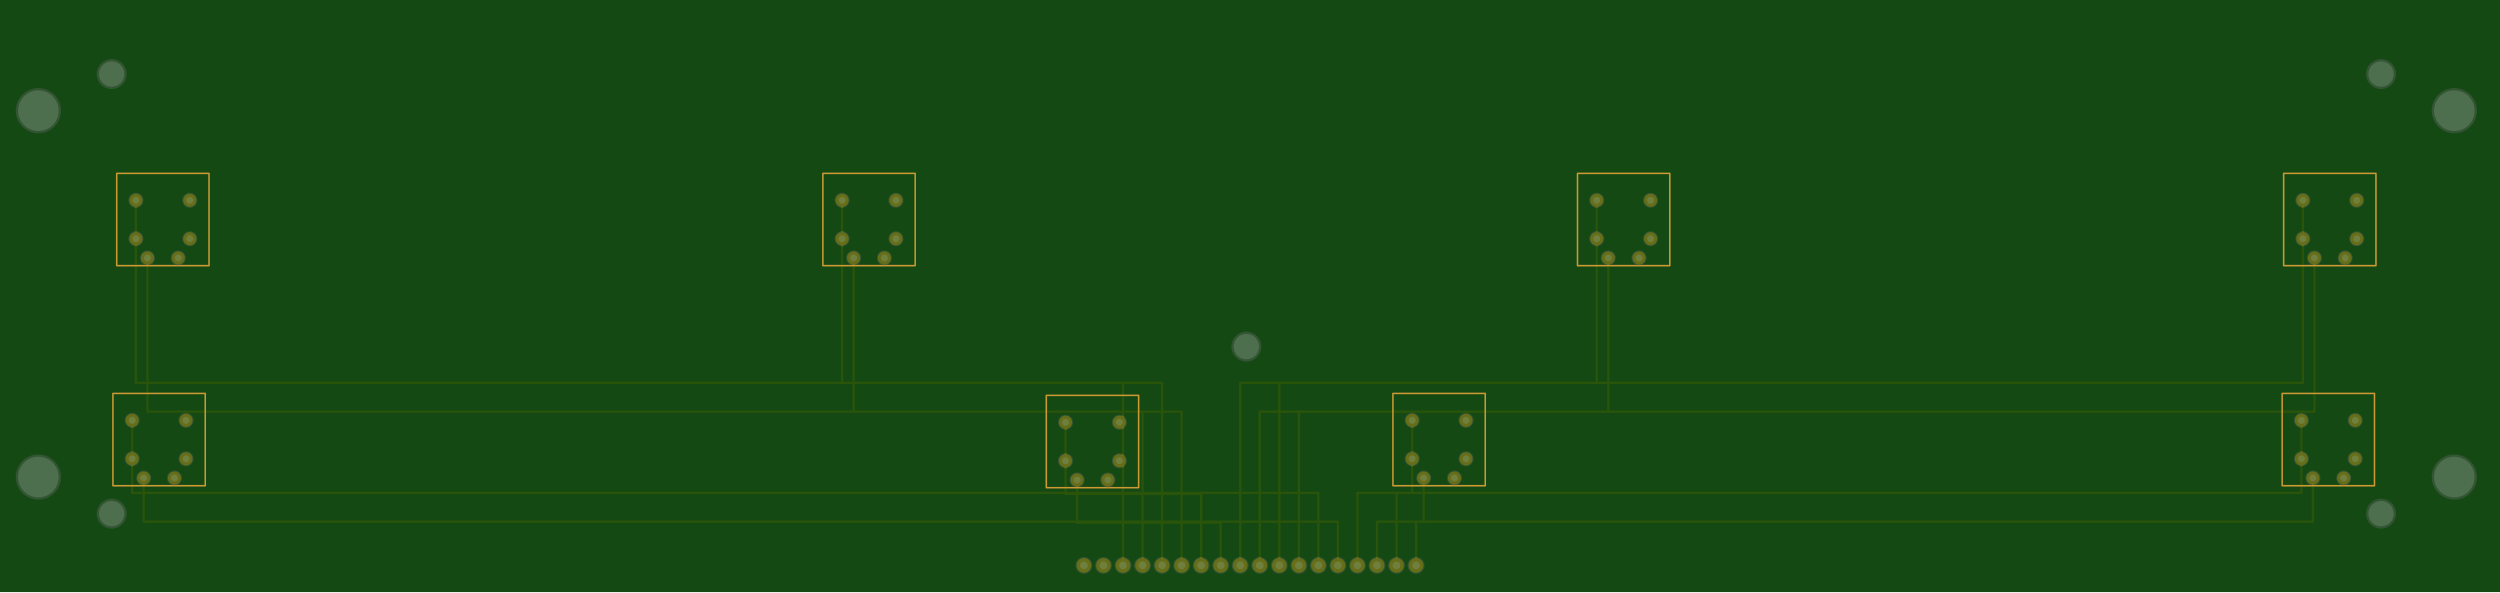
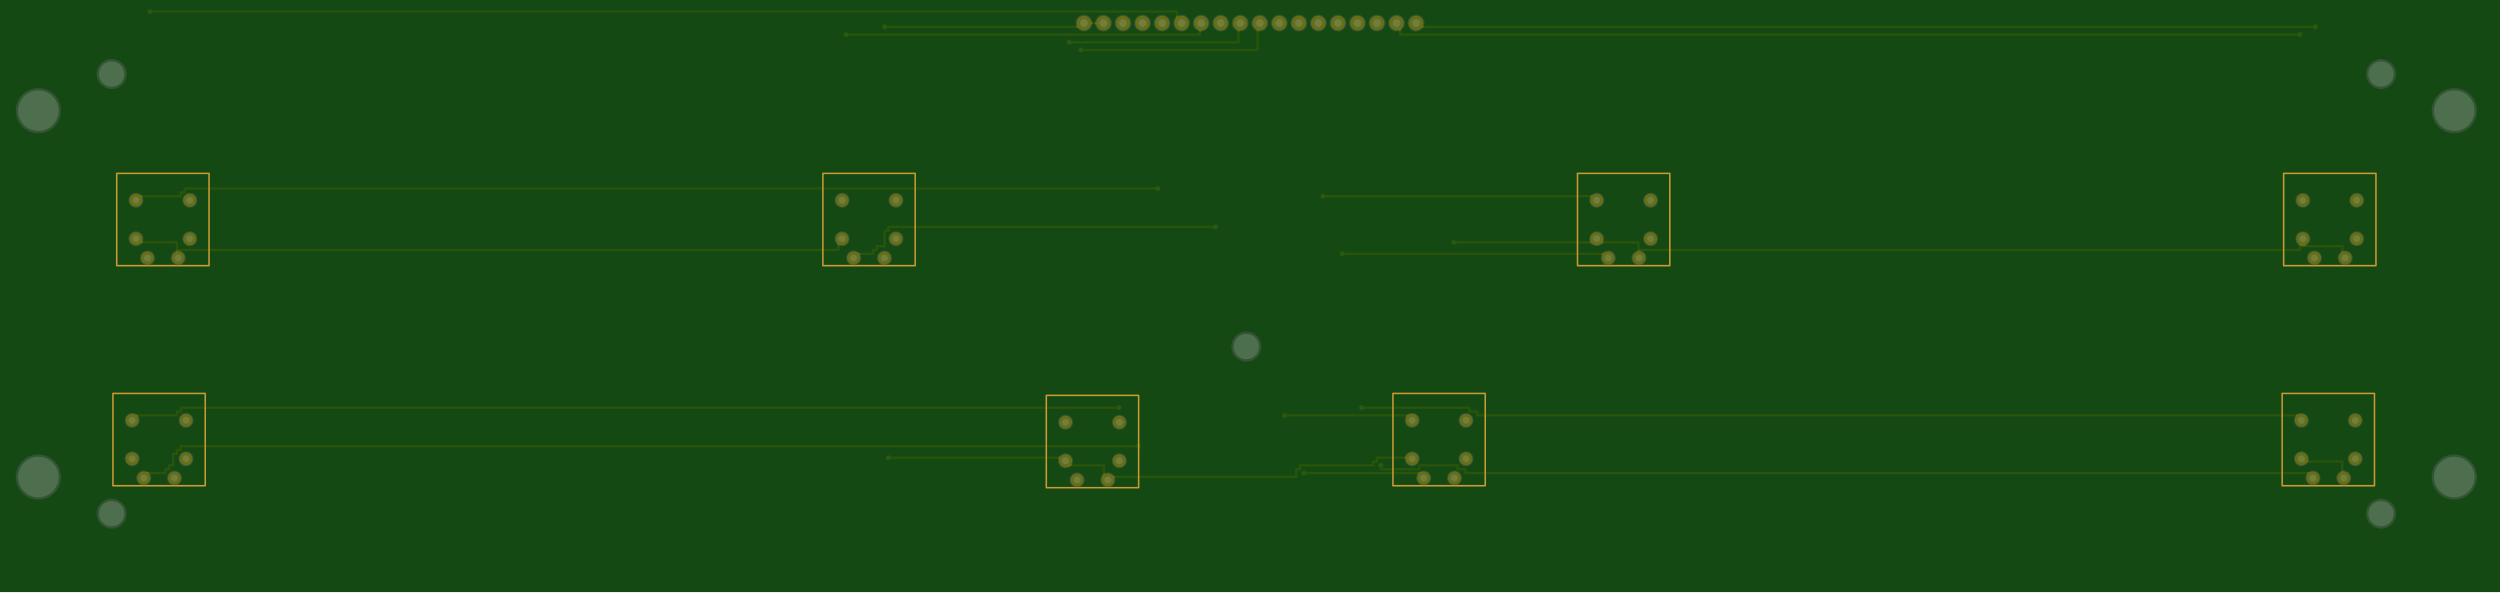
<svg xmlns="http://www.w3.org/2000/svg" version="1.1" stroke-linecap="round" stroke-linejoin="round" stroke-width="0" fill-rule="evenodd" clip-rule="evenodd" fill="#c93" stroke="#c93" viewBox="0 -77 325 77" width="325" height="77" style="background:#111">
  <defs>
-     <mask id="drill-CRgo7ur5uPdr">
+     <mask id="drill-CsSlvaBcHRth">
      <rect x="0" y="-77" width="325" height="77" fill="#fff" />
      <g color="#000">
+         <circle cx="17.182" cy="-22.355" r="0.45" />
+         <circle cx="24.182" cy="-22.355" r="0.45" />
+         <circle cx="17.182" cy="-17.355" r="0.45" />
+         <circle cx="24.182" cy="-17.355" r="0.45" />
+         <circle cx="18.682" cy="-14.855" r="0.45" />
+         <circle cx="22.682" cy="-14.855" r="0.45" />
        <circle cx="17.674" cy="-50.964" r="0.45" />
        <circle cx="24.674" cy="-50.964" r="0.45" />
        <circle cx="17.674" cy="-45.964" r="0.45" />
        <circle cx="24.674" cy="-45.964" r="0.45" />
        <circle cx="19.174" cy="-43.464" r="0.45" />
        <circle cx="23.174" cy="-43.464" r="0.45" />
        <circle cx="109.474" cy="-50.964" r="0.45" />
        <circle cx="116.474" cy="-50.964" r="0.45" />
        <circle cx="109.474" cy="-45.964" r="0.45" />
        <circle cx="116.474" cy="-45.964" r="0.45" />
        <circle cx="110.974" cy="-43.464" r="0.45" />
        <circle cx="114.974" cy="-43.464" r="0.45" />
        <circle cx="138.521" cy="-22.102" r="0.45" />
        <circle cx="145.521" cy="-22.102" r="0.45" />
        <circle cx="138.521" cy="-17.102" r="0.45" />
        <circle cx="145.521" cy="-17.102" r="0.45" />
        <circle cx="140.021" cy="-14.602" r="0.45" />
        <circle cx="144.021" cy="-14.602" r="0.45" />
+         <circle cx="183.582" cy="-22.355" r="0.45" />
+         <circle cx="190.582" cy="-22.355" r="0.45" />
+         <circle cx="183.582" cy="-17.355" r="0.45" />
+         <circle cx="190.582" cy="-17.355" r="0.45" />
+         <circle cx="185.082" cy="-14.855" r="0.45" />
+         <circle cx="189.082" cy="-14.855" r="0.45" />
        <circle cx="207.574" cy="-50.963" r="0.45" />
        <circle cx="214.574" cy="-50.963" r="0.45" />
        <circle cx="207.574" cy="-45.963" r="0.45" />
        <circle cx="214.574" cy="-45.963" r="0.45" />
        <circle cx="209.074" cy="-43.463" r="0.45" />
        <circle cx="213.074" cy="-43.463" r="0.45" />
+         <circle cx="299.182" cy="-22.355" r="0.45" />
+         <circle cx="306.182" cy="-22.355" r="0.45" />
+         <circle cx="299.182" cy="-17.355" r="0.45" />
+         <circle cx="306.182" cy="-17.355" r="0.45" />
+         <circle cx="300.682" cy="-14.855" r="0.45" />
+         <circle cx="304.682" cy="-14.855" r="0.45" />
        <circle cx="299.374" cy="-50.963" r="0.45" />
        <circle cx="306.374" cy="-50.963" r="0.45" />
        <circle cx="299.374" cy="-45.963" r="0.45" />
        <circle cx="306.374" cy="-45.963" r="0.45" />
        <circle cx="300.874" cy="-43.463" r="0.45" />
        <circle cx="304.874" cy="-43.463" r="0.45" />
-         <circle cx="17.182" cy="-22.355" r="0.45" />
-         <circle cx="24.182" cy="-22.355" r="0.45" />
-         <circle cx="17.182" cy="-17.355" r="0.45" />
-         <circle cx="24.182" cy="-17.355" r="0.45" />
-         <circle cx="18.682" cy="-14.855" r="0.45" />
-         <circle cx="22.682" cy="-14.855" r="0.45" />
-         <circle cx="183.582" cy="-22.355" r="0.45" />
-         <circle cx="190.582" cy="-22.355" r="0.45" />
-         <circle cx="183.582" cy="-17.355" r="0.45" />
-         <circle cx="190.582" cy="-17.355" r="0.45" />
-         <circle cx="185.082" cy="-14.855" r="0.45" />
-         <circle cx="189.082" cy="-14.855" r="0.45" />
-         <circle cx="299.182" cy="-22.355" r="0.45" />
-         <circle cx="306.182" cy="-22.355" r="0.45" />
-         <circle cx="299.182" cy="-17.355" r="0.45" />
-         <circle cx="306.182" cy="-17.355" r="0.45" />
-         <circle cx="300.682" cy="-14.855" r="0.45" />
-         <circle cx="304.682" cy="-14.855" r="0.45" />
-         <circle cx="140.91" cy="-3.5" r="0.5" />
-         <circle cx="143.45" cy="-3.5" r="0.5" />
-         <circle cx="145.99" cy="-3.5" r="0.5" />
-         <circle cx="148.53" cy="-3.5" r="0.5" />
-         <circle cx="151.07" cy="-3.5" r="0.5" />
-         <circle cx="153.61" cy="-3.5" r="0.5" />
-         <circle cx="156.15" cy="-3.5" r="0.5" />
-         <circle cx="158.69" cy="-3.5" r="0.5" />
-         <circle cx="161.23" cy="-3.5" r="0.5" />
-         <circle cx="163.77" cy="-3.5" r="0.5" />
-         <circle cx="166.31" cy="-3.5" r="0.5" />
-         <circle cx="168.85" cy="-3.5" r="0.5" />
-         <circle cx="171.39" cy="-3.5" r="0.5" />
-         <circle cx="173.93" cy="-3.5" r="0.5" />
-         <circle cx="176.47" cy="-3.5" r="0.5" />
-         <circle cx="179.01" cy="-3.5" r="0.5" />
-         <circle cx="181.55" cy="-3.5" r="0.5" />
-         <circle cx="184.09" cy="-3.5" r="0.5" />
+         <circle cx="140.91" cy="-74" r="0.5" />
+         <circle cx="143.45" cy="-74" r="0.5" />
+         <circle cx="145.99" cy="-74" r="0.5" />
+         <circle cx="148.53" cy="-74" r="0.5" />
+         <circle cx="151.07" cy="-74" r="0.5" />
+         <circle cx="153.61" cy="-74" r="0.5" />
+         <circle cx="156.15" cy="-74" r="0.5" />
+         <circle cx="158.69" cy="-74" r="0.5" />
+         <circle cx="161.23" cy="-74" r="0.5" />
+         <circle cx="163.77" cy="-74" r="0.5" />
+         <circle cx="166.31" cy="-74" r="0.5" />
+         <circle cx="168.85" cy="-74" r="0.5" />
+         <circle cx="171.39" cy="-74" r="0.5" />
+         <circle cx="173.93" cy="-74" r="0.5" />
+         <circle cx="176.47" cy="-74" r="0.5" />
+         <circle cx="179.01" cy="-74" r="0.5" />
+         <circle cx="181.55" cy="-74" r="0.5" />
+         <circle cx="184.09" cy="-74" r="0.5" />
+         <circle cx="172" cy="-51.5" r="0.2" />
+         <circle cx="174.5" cy="-44" r="0.2" />
+         <circle cx="167" cy="-23" r="0.2" />
+         <circle cx="110" cy="-72.5" r="0.2" />
+         <circle cx="139" cy="-71.5" r="0.2" />
+         <circle cx="169.5" cy="-15.5" r="0.2" />
+         <circle cx="158" cy="-47.5" r="0.2" />
+         <circle cx="140.5" cy="-70.5" r="0.2" />
+         <circle cx="299" cy="-72.5" r="0.2" />
+         <circle cx="301" cy="-73.5" r="0.2" />
+         <circle cx="150.5" cy="-52.5" r="0.2" />
+         <circle cx="19.5" cy="-75.5" r="0.2" />
+         <circle cx="177" cy="-24" r="0.2" />
+         <circle cx="145.5" cy="-24" r="0.2" />
+         <circle cx="179.5" cy="-16.5" r="0.2" />
+         <circle cx="148" cy="-19" r="0.2" />
+         <circle cx="115.5" cy="-17.5" r="0.2" />
+         <circle cx="189" cy="-45.5" r="0.2" />
+         <circle cx="115" cy="-73.5" r="0.2" />
        <circle cx="319.061" cy="-14.986" r="2.638" />
        <circle cx="4.989" cy="-14.986" r="2.638" />
        <circle cx="319.061" cy="-62.611" r="2.638" />
        <circle cx="4.989" cy="-62.611" r="2.638" />
        <circle cx="309.536" cy="-67.373" r="1.649" />
        <circle cx="309.536" cy="-10.223" r="1.649" />
        <circle cx="14.515" cy="-67.373" r="1.649" />
        <circle cx="14.515" cy="-10.223" r="1.649" />
        <circle cx="162.024" cy="-31.942" r="1.649" />
      </g>
    </mask>
-     <mask id="resist-CRgo7ur5uPdr">
+     <mask id="resist-CsSlvaBcHRth">
      <rect x="0" y="-77" width="325" height="77" fill="#fff" />
      <g color="#000">
        <circle cx="319.061" cy="-14.986" r="2.938" />
        <circle cx="4.989" cy="-14.986" r="2.938" />
        <circle cx="319.061" cy="-62.611" r="2.938" />
        <circle cx="4.989" cy="-62.611" r="2.938" />
        <circle cx="309.536" cy="-67.373" r="1.949" />
        <circle cx="309.536" cy="-10.223" r="1.949" />
        <circle cx="14.515" cy="-67.373" r="1.949" />
        <circle cx="14.515" cy="-10.223" r="1.949" />
        <circle cx="162.024" cy="-31.942" r="1.949" />
+         <circle cx="17.182" cy="-22.355" r="0.978" />
+         <circle cx="24.182" cy="-22.355" r="0.978" />
+         <circle cx="17.182" cy="-17.355" r="0.978" />
+         <circle cx="24.182" cy="-17.355" r="0.978" />
+         <circle cx="18.682" cy="-14.855" r="0.978" />
+         <circle cx="22.682" cy="-14.855" r="0.978" />
        <circle cx="17.674" cy="-50.963" r="0.978" />
        <circle cx="24.674" cy="-50.963" r="0.978" />
        <circle cx="17.674" cy="-45.963" r="0.978" />
        <circle cx="24.674" cy="-45.963" r="0.978" />
        <circle cx="19.174" cy="-43.463" r="0.978" />
        <circle cx="23.174" cy="-43.463" r="0.978" />
        <circle cx="109.474" cy="-50.963" r="0.978" />
        <circle cx="116.474" cy="-50.963" r="0.978" />
        <circle cx="109.474" cy="-45.963" r="0.978" />
        <circle cx="116.474" cy="-45.963" r="0.978" />
        <circle cx="110.974" cy="-43.463" r="0.978" />
        <circle cx="114.974" cy="-43.463" r="0.978" />
        <circle cx="138.521" cy="-22.102" r="0.978" />
        <circle cx="145.521" cy="-22.102" r="0.978" />
        <circle cx="138.521" cy="-17.102" r="0.978" />
        <circle cx="145.521" cy="-17.102" r="0.978" />
        <circle cx="140.021" cy="-14.602" r="0.978" />
        <circle cx="144.021" cy="-14.602" r="0.978" />
+         <circle cx="183.582" cy="-22.355" r="0.978" />
+         <circle cx="190.582" cy="-22.355" r="0.978" />
+         <circle cx="183.582" cy="-17.355" r="0.978" />
+         <circle cx="190.582" cy="-17.355" r="0.978" />
+         <circle cx="185.082" cy="-14.855" r="0.978" />
+         <circle cx="189.082" cy="-14.855" r="0.978" />
        <circle cx="207.574" cy="-50.963" r="0.978" />
        <circle cx="214.574" cy="-50.963" r="0.978" />
        <circle cx="207.574" cy="-45.963" r="0.978" />
        <circle cx="214.574" cy="-45.963" r="0.978" />
        <circle cx="209.074" cy="-43.463" r="0.978" />
        <circle cx="213.074" cy="-43.463" r="0.978" />
+         <circle cx="299.182" cy="-22.355" r="0.978" />
+         <circle cx="306.182" cy="-22.355" r="0.978" />
+         <circle cx="299.182" cy="-17.355" r="0.978" />
+         <circle cx="306.182" cy="-17.355" r="0.978" />
+         <circle cx="300.682" cy="-14.855" r="0.978" />
+         <circle cx="304.682" cy="-14.855" r="0.978" />
        <circle cx="299.374" cy="-50.963" r="0.978" />
        <circle cx="306.374" cy="-50.963" r="0.978" />
        <circle cx="299.374" cy="-45.963" r="0.978" />
        <circle cx="306.374" cy="-45.963" r="0.978" />
        <circle cx="300.874" cy="-43.463" r="0.978" />
        <circle cx="304.874" cy="-43.463" r="0.978" />
-         <circle cx="17.182" cy="-22.355" r="0.978" />
-         <circle cx="24.182" cy="-22.355" r="0.978" />
-         <circle cx="17.182" cy="-17.355" r="0.978" />
-         <circle cx="24.182" cy="-17.355" r="0.978" />
-         <circle cx="18.682" cy="-14.855" r="0.978" />
-         <circle cx="22.682" cy="-14.855" r="0.978" />
-         <circle cx="183.582" cy="-22.355" r="0.978" />
-         <circle cx="190.582" cy="-22.355" r="0.978" />
-         <circle cx="183.582" cy="-17.355" r="0.978" />
-         <circle cx="190.582" cy="-17.355" r="0.978" />
-         <circle cx="185.082" cy="-14.855" r="0.978" />
-         <circle cx="189.082" cy="-14.855" r="0.978" />
-         <circle cx="299.182" cy="-22.355" r="0.978" />
-         <circle cx="306.182" cy="-22.355" r="0.978" />
-         <circle cx="299.182" cy="-17.355" r="0.978" />
-         <circle cx="306.182" cy="-17.355" r="0.978" />
-         <circle cx="300.682" cy="-14.855" r="0.978" />
-         <circle cx="304.682" cy="-14.855" r="0.978" />
-         <circle cx="140.91" cy="-3.5" r="1.093" />
-         <circle cx="143.45" cy="-3.5" r="1.093" />
-         <circle cx="145.99" cy="-3.5" r="1.093" />
-         <circle cx="148.53" cy="-3.5" r="1.093" />
-         <circle cx="151.07" cy="-3.5" r="1.093" />
-         <circle cx="153.61" cy="-3.5" r="1.093" />
-         <circle cx="156.15" cy="-3.5" r="1.093" />
-         <circle cx="158.69" cy="-3.5" r="1.093" />
-         <circle cx="161.23" cy="-3.5" r="1.093" />
-         <circle cx="163.77" cy="-3.5" r="1.093" />
-         <circle cx="166.31" cy="-3.5" r="1.093" />
-         <circle cx="168.85" cy="-3.5" r="1.093" />
-         <circle cx="171.39" cy="-3.5" r="1.093" />
-         <circle cx="173.93" cy="-3.5" r="1.093" />
-         <circle cx="176.47" cy="-3.5" r="1.093" />
-         <circle cx="179.01" cy="-3.5" r="1.093" />
-         <circle cx="181.55" cy="-3.5" r="1.093" />
-         <circle cx="184.09" cy="-3.5" r="1.093" />
+         <circle cx="140.91" cy="-74" r="1.093" />
+         <circle cx="143.45" cy="-74" r="1.093" />
+         <circle cx="145.99" cy="-74" r="1.093" />
+         <circle cx="148.53" cy="-74" r="1.093" />
+         <circle cx="151.07" cy="-74" r="1.093" />
+         <circle cx="153.61" cy="-74" r="1.093" />
+         <circle cx="156.15" cy="-74" r="1.093" />
+         <circle cx="158.69" cy="-74" r="1.093" />
+         <circle cx="161.23" cy="-74" r="1.093" />
+         <circle cx="163.77" cy="-74" r="1.093" />
+         <circle cx="166.31" cy="-74" r="1.093" />
+         <circle cx="168.85" cy="-74" r="1.093" />
+         <circle cx="171.39" cy="-74" r="1.093" />
+         <circle cx="173.93" cy="-74" r="1.093" />
+         <circle cx="176.47" cy="-74" r="1.093" />
+         <circle cx="179.01" cy="-74" r="1.093" />
+         <circle cx="181.55" cy="-74" r="1.093" />
+         <circle cx="184.09" cy="-74" r="1.093" />
      </g>
    </mask>
-     <clipPath id="shape-CRgo7ur5uPdr">
+     <clipPath id="shape-CsSlvaBcHRth">
      <path d="M0 -77L325 -77L325 0L0 0L0 -77" />
    </clipPath>
  </defs>
-   <g clip-path="url(#shape-CRgo7ur5uPdr)">
-     <g mask="url(#drill-CRgo7ur5uPdr)">
+   <g clip-path="url(#shape-CsSlvaBcHRth)">
+     <g mask="url(#drill-CsSlvaBcHRth)">
      <rect fill="#666" x="0" y="-77" width="325" height="77" />
      <g color="#c93">
+         <circle cx="17.182" cy="-22.355" r="0.85" />
+         <circle cx="24.182" cy="-22.355" r="0.85" />
+         <circle cx="17.182" cy="-17.355" r="0.85" />
+         <circle cx="24.182" cy="-17.355" r="0.85" />
+         <circle cx="18.682" cy="-14.855" r="0.85" />
+         <circle cx="22.682" cy="-14.855" r="0.85" />
        <circle cx="17.674" cy="-50.963" r="0.85" />
        <circle cx="24.674" cy="-50.963" r="0.85" />
        <circle cx="17.674" cy="-45.963" r="0.85" />
        <circle cx="24.674" cy="-45.963" r="0.85" />
        <circle cx="19.174" cy="-43.463" r="0.85" />
        <circle cx="23.174" cy="-43.463" r="0.85" />
        <circle cx="109.474" cy="-50.963" r="0.85" />
        <circle cx="116.474" cy="-50.963" r="0.85" />
        <circle cx="109.474" cy="-45.963" r="0.85" />
        <circle cx="116.474" cy="-45.963" r="0.85" />
        <circle cx="110.974" cy="-43.463" r="0.85" />
        <circle cx="114.974" cy="-43.463" r="0.85" />
        <circle cx="138.521" cy="-22.102" r="0.85" />
        <circle cx="145.521" cy="-22.102" r="0.85" />
        <circle cx="138.521" cy="-17.102" r="0.85" />
        <circle cx="145.521" cy="-17.102" r="0.85" />
        <circle cx="140.021" cy="-14.602" r="0.85" />
        <circle cx="144.021" cy="-14.602" r="0.85" />
+         <circle cx="183.582" cy="-22.355" r="0.85" />
+         <circle cx="190.582" cy="-22.355" r="0.85" />
+         <circle cx="183.582" cy="-17.355" r="0.85" />
+         <circle cx="190.582" cy="-17.355" r="0.85" />
+         <circle cx="185.082" cy="-14.855" r="0.85" />
+         <circle cx="189.082" cy="-14.855" r="0.85" />
        <circle cx="207.574" cy="-50.963" r="0.85" />
        <circle cx="214.574" cy="-50.963" r="0.85" />
        <circle cx="207.574" cy="-45.963" r="0.85" />
        <circle cx="214.574" cy="-45.963" r="0.85" />
        <circle cx="209.074" cy="-43.463" r="0.85" />
        <circle cx="213.074" cy="-43.463" r="0.85" />
+         <circle cx="299.182" cy="-22.355" r="0.85" />
+         <circle cx="306.182" cy="-22.355" r="0.85" />
+         <circle cx="299.182" cy="-17.355" r="0.85" />
+         <circle cx="306.182" cy="-17.355" r="0.85" />
+         <circle cx="300.682" cy="-14.855" r="0.85" />
+         <circle cx="304.682" cy="-14.855" r="0.85" />
        <circle cx="299.374" cy="-50.963" r="0.85" />
        <circle cx="306.374" cy="-50.963" r="0.85" />
        <circle cx="299.374" cy="-45.963" r="0.85" />
        <circle cx="306.374" cy="-45.963" r="0.85" />
        <circle cx="300.874" cy="-43.463" r="0.85" />
        <circle cx="304.874" cy="-43.463" r="0.85" />
-         <circle cx="17.182" cy="-22.355" r="0.85" />
-         <circle cx="24.182" cy="-22.355" r="0.85" />
-         <circle cx="17.182" cy="-17.355" r="0.85" />
-         <circle cx="24.182" cy="-17.355" r="0.85" />
-         <circle cx="18.682" cy="-14.855" r="0.85" />
-         <circle cx="22.682" cy="-14.855" r="0.85" />
-         <circle cx="183.582" cy="-22.355" r="0.85" />
-         <circle cx="190.582" cy="-22.355" r="0.85" />
-         <circle cx="183.582" cy="-17.355" r="0.85" />
-         <circle cx="190.582" cy="-17.355" r="0.85" />
-         <circle cx="185.082" cy="-14.855" r="0.85" />
-         <circle cx="189.082" cy="-14.855" r="0.85" />
-         <circle cx="299.182" cy="-22.355" r="0.85" />
-         <circle cx="306.182" cy="-22.355" r="0.85" />
-         <circle cx="299.182" cy="-17.355" r="0.85" />
-         <circle cx="306.182" cy="-17.355" r="0.85" />
-         <circle cx="300.682" cy="-14.855" r="0.85" />
-         <circle cx="304.682" cy="-14.855" r="0.85" />
-         <circle cx="140.91" cy="-3.5" r="0.95" />
-         <circle cx="143.45" cy="-3.5" r="0.95" />
-         <circle cx="145.99" cy="-3.5" r="0.95" />
-         <circle cx="148.53" cy="-3.5" r="0.95" />
-         <circle cx="151.07" cy="-3.5" r="0.95" />
-         <circle cx="153.61" cy="-3.5" r="0.95" />
-         <circle cx="156.15" cy="-3.5" r="0.95" />
-         <circle cx="158.69" cy="-3.5" r="0.95" />
-         <circle cx="161.23" cy="-3.5" r="0.95" />
-         <circle cx="163.77" cy="-3.5" r="0.95" />
-         <circle cx="166.31" cy="-3.5" r="0.95" />
-         <circle cx="168.85" cy="-3.5" r="0.95" />
-         <circle cx="171.39" cy="-3.5" r="0.95" />
-         <circle cx="173.93" cy="-3.5" r="0.95" />
-         <circle cx="176.47" cy="-3.5" r="0.95" />
-         <circle cx="179.01" cy="-3.5" r="0.95" />
-         <circle cx="181.55" cy="-3.5" r="0.95" />
-         <circle cx="184.09" cy="-3.5" r="0.95" />
-         <path stroke-width="0.3" fill="none" d="M17.674 -50.963L17.674 -27.232L145.99 -27.232L145.99 -3.5M19.174 -43.463L19.174 -23.482L148.53 -23.482L148.53 -3.5M109.474 -50.963L109.474 -27.232L151.07 -27.232L151.07 -3.5M110.974 -43.463L110.974 -23.482L153.61 -23.482L153.61 -3.5M138.521 -22.102L138.521 -12.801L156.15 -12.801L156.15 -3.5M140.021 -14.602L140.021 -9.051L158.69 -9.051L158.69 -3.5M207.574 -50.963L207.574 -27.231L161.23 -27.231L161.23 -3.5M209.074 -43.463L209.074 -23.481L163.77 -23.481L163.77 -3.5M299.374 -50.963L299.374 -27.231L166.31 -27.231L166.31 -3.5M300.874 -43.463L300.874 -23.481L168.85 -23.481L168.85 -3.5M17.182 -22.355L17.182 -12.928L171.39 -12.928L171.39 -3.5M18.682 -14.855L18.682 -9.178L173.93 -9.178L173.93 -3.5M183.582 -22.355L183.582 -12.928L176.47 -12.928L176.47 -3.5M185.082 -14.855L185.082 -9.178L179.01 -9.178L179.01 -3.5M299.182 -22.355L299.182 -12.928L181.55 -12.928L181.55 -3.5M300.682 -14.855L300.682 -9.178L184.09 -9.178L184.09 -3.5" />
+         <circle cx="140.91" cy="-74" r="0.95" />
+         <circle cx="143.45" cy="-74" r="0.95" />
+         <circle cx="145.99" cy="-74" r="0.95" />
+         <circle cx="148.53" cy="-74" r="0.95" />
+         <circle cx="151.07" cy="-74" r="0.95" />
+         <circle cx="153.61" cy="-74" r="0.95" />
+         <circle cx="156.15" cy="-74" r="0.95" />
+         <circle cx="158.69" cy="-74" r="0.95" />
+         <circle cx="161.23" cy="-74" r="0.95" />
+         <circle cx="163.77" cy="-74" r="0.95" />
+         <circle cx="166.31" cy="-74" r="0.95" />
+         <circle cx="168.85" cy="-74" r="0.95" />
+         <circle cx="171.39" cy="-74" r="0.95" />
+         <circle cx="173.93" cy="-74" r="0.95" />
+         <circle cx="176.47" cy="-74" r="0.95" />
+         <circle cx="179.01" cy="-74" r="0.95" />
+         <circle cx="181.55" cy="-74" r="0.95" />
+         <circle cx="184.09" cy="-74" r="0.95" />
+         <path stroke-width="0.3" fill="none" d="M207.5 -51.5L172 -51.5" />
+         <circle cx="172" cy="-51.5" r="0.35" />
+         <path stroke-width="0.3" fill="none" d="M209 -44L174.5 -44" />
+         <circle cx="174.5" cy="-44" r="0.35" />
+         <path stroke-width="0.3" fill="none" d="M183.5 -23L167 -23" />
+         <circle cx="167" cy="-23" r="0.35" />
+         <path stroke-width="0.3" fill="none" d="M110 -72.5L156 -72.5L156 -73.5" />
+         <circle cx="110" cy="-72.5" r="0.35" />
+         <path stroke-width="0.3" fill="none" d="M139 -71.5L161 -71.5L161 -73.5" />
+         <circle cx="139" cy="-71.5" r="0.35" />
+         <path stroke-width="0.3" fill="none" d="M185 -15.5L169.5 -15.5" />
+         <circle cx="169.5" cy="-15.5" r="0.35" />
+         <path stroke-width="0.3" fill="none" d="M111 -44L113.5 -44L113.5 -44.5L114 -44.5L114 -45L115 -45L115 -47L115.5 -47L115.5 -47.5L158 -47.5" />
+         <circle cx="158" cy="-47.5" r="0.35" />
+         <path stroke-width="0.3" fill="none" d="M140.5 -70.5L163.5 -70.5L163.5 -73.5" />
+         <circle cx="140.5" cy="-70.5" r="0.35" />
+         <path stroke-width="0.3" fill="none" d="M299 -72.5L182 -72.5L182 -73.5" />
+         <circle cx="299" cy="-72.5" r="0.35" />
+         <path stroke-width="0.3" fill="none" d="M301 -73.5L184.5 -73.5" />
+         <circle cx="301" cy="-73.5" r="0.35" />
+         <path stroke-width="0.3" fill="none" d="M18 -51.5L23.5 -51.5L23.5 -52L24 -52L24 -52.5L150.5 -52.5" />
+         <circle cx="150.5" cy="-52.5" r="0.35" />
+         <path stroke-width="0.3" fill="none" d="M19.5 -75.5L153 -75.5L153 -74.5" />
+         <circle cx="19.5" cy="-75.5" r="0.35" />
+         <path stroke-width="0.3" fill="none" d="M299 -23L192 -23L192 -23.5L191 -23.5L191 -24L177 -24" />
+         <circle cx="177" cy="-24" r="0.35" />
+         <path stroke-width="0.3" fill="none" d="M17 -23L23 -23L23 -23.5L23.5 -23.5L23.5 -24L145.5 -24" />
+         <circle cx="145.5" cy="-24" r="0.35" />
+         <path stroke-width="0.3" fill="none" d="M300.5 -15.5L190.5 -15.5L190.5 -16L189.5 -16L189.5 -16.5L184.5 -16.5L184.5 -16L179.5 -16L179.5 -16.5" />
+         <circle cx="179.5" cy="-16.5" r="0.35" />
+         <path stroke-width="0.3" fill="none" d="M18.5 -15.5L21.5 -15.5L21.5 -16L22 -16L22 -16.5L22.5 -16.5L22.5 -18L23 -18L23 -18.5L23.5 -18.5L23.5 -19L148 -19" />
+         <circle cx="148" cy="-19" r="0.35" />
+         <path stroke-width="0.3" fill="none" d="M18 -45.5L23 -45.5L23 -44M23 -44.5L109 -44.5L109 -45.5M115.5 -17.5L138 -17.5M138.5 -16.5L143.5 -16.5L143.5 -15M144.5 -15L168.5 -15L168.5 -16L169 -16L169 -16.5L178.5 -16.5L178.5 -17L179 -17L179 -17.5L183 -17.5M189 -45.5L207.5 -45.5M208 -45.5L213 -45.5L213 -44M115 -73.5L140.5 -73.5M141.5 -74L143 -74M213 -44.5L299 -44.5L299 -45.5M299 -45L304.5 -45L304.5 -44M299.5 -17L304.5 -17L304.5 -15.5" />
+         <circle cx="115.5" cy="-17.5" r="0.35" />
+         <circle cx="189" cy="-45.5" r="0.35" />
+         <circle cx="115" cy="-73.5" r="0.35" />
      </g>
    </g>
-     <g mask="url(#resist-CRgo7ur5uPdr)">
+     <g mask="url(#resist-CsSlvaBcHRth)">
      <rect fill="#004200" opacity="0.8" x="0" y="-77" width="325" height="77" />
      <g color="#fff">
-         <path stroke-width="0.2" fill="none" d="M15.174 -54.463L27.174 -54.463L27.174 -42.463L15.174 -42.463L15.174 -54.463M106.974 -54.463L118.974 -54.463L118.974 -42.463L106.974 -42.463L106.974 -54.463M136.021 -25.602L148.021 -25.602L148.021 -13.602L136.021 -13.602L136.021 -25.602M205.074 -54.463L217.074 -54.463L217.074 -42.463L205.074 -42.463L205.074 -54.463M296.874 -54.463L308.874 -54.463L308.874 -42.463L296.874 -42.463L296.874 -54.463M14.682 -25.855L26.682 -25.855L26.682 -13.855L14.682 -13.855L14.682 -25.855M181.082 -25.855L193.082 -25.855L193.082 -13.855L181.082 -13.855L181.082 -25.855M296.682 -25.855L308.682 -25.855L308.682 -13.855L296.682 -13.855L296.682 -25.855" />
+         <path stroke-width="0.2" fill="none" d="M14.682 -25.855L26.682 -25.855L26.682 -13.855L14.682 -13.855L14.682 -25.855M15.174 -54.463L27.174 -54.463L27.174 -42.463L15.174 -42.463L15.174 -54.463M106.974 -54.463L118.974 -54.463L118.974 -42.463L106.974 -42.463L106.974 -54.463M136.021 -25.602L148.021 -25.602L148.021 -13.602L136.021 -13.602L136.021 -25.602M181.082 -25.855L193.082 -25.855L193.082 -13.855L181.082 -13.855L181.082 -25.855M205.074 -54.463L217.074 -54.463L217.074 -42.463L205.074 -42.463L205.074 -54.463M296.682 -25.855L308.682 -25.855L308.682 -13.855L296.682 -13.855L296.682 -25.855M296.874 -54.463L308.874 -54.463L308.874 -42.463L296.874 -42.463L296.874 -54.463" />
      </g>
    </g>
    <g color="#999" />
  </g>
</svg>
